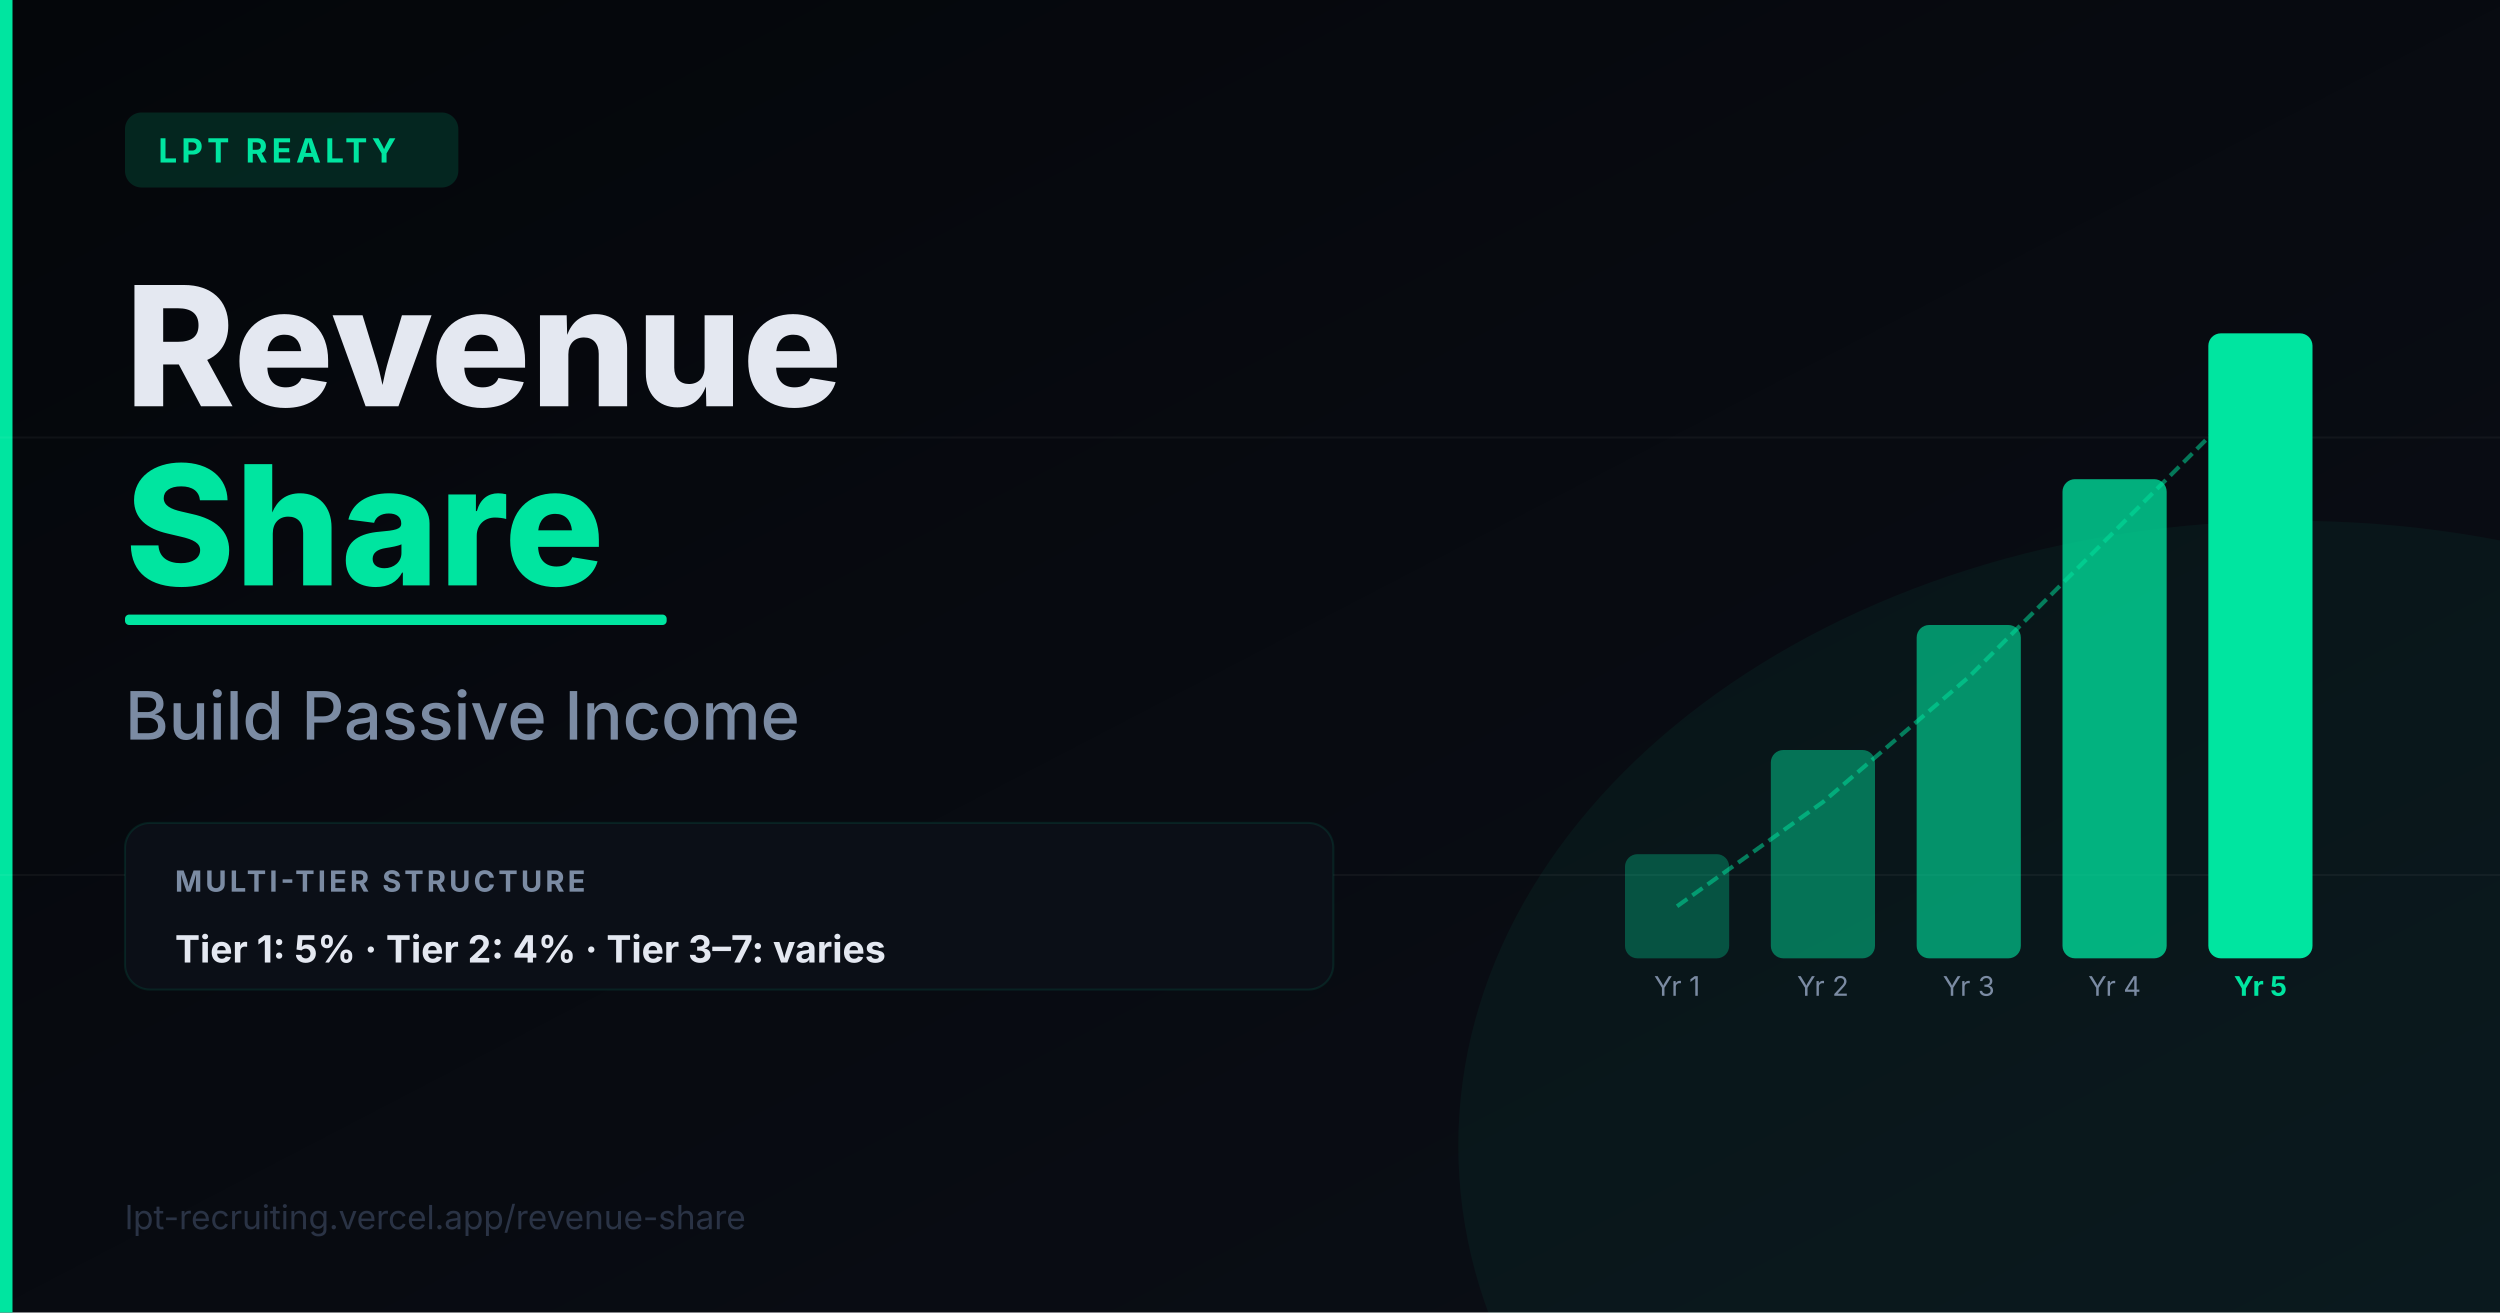
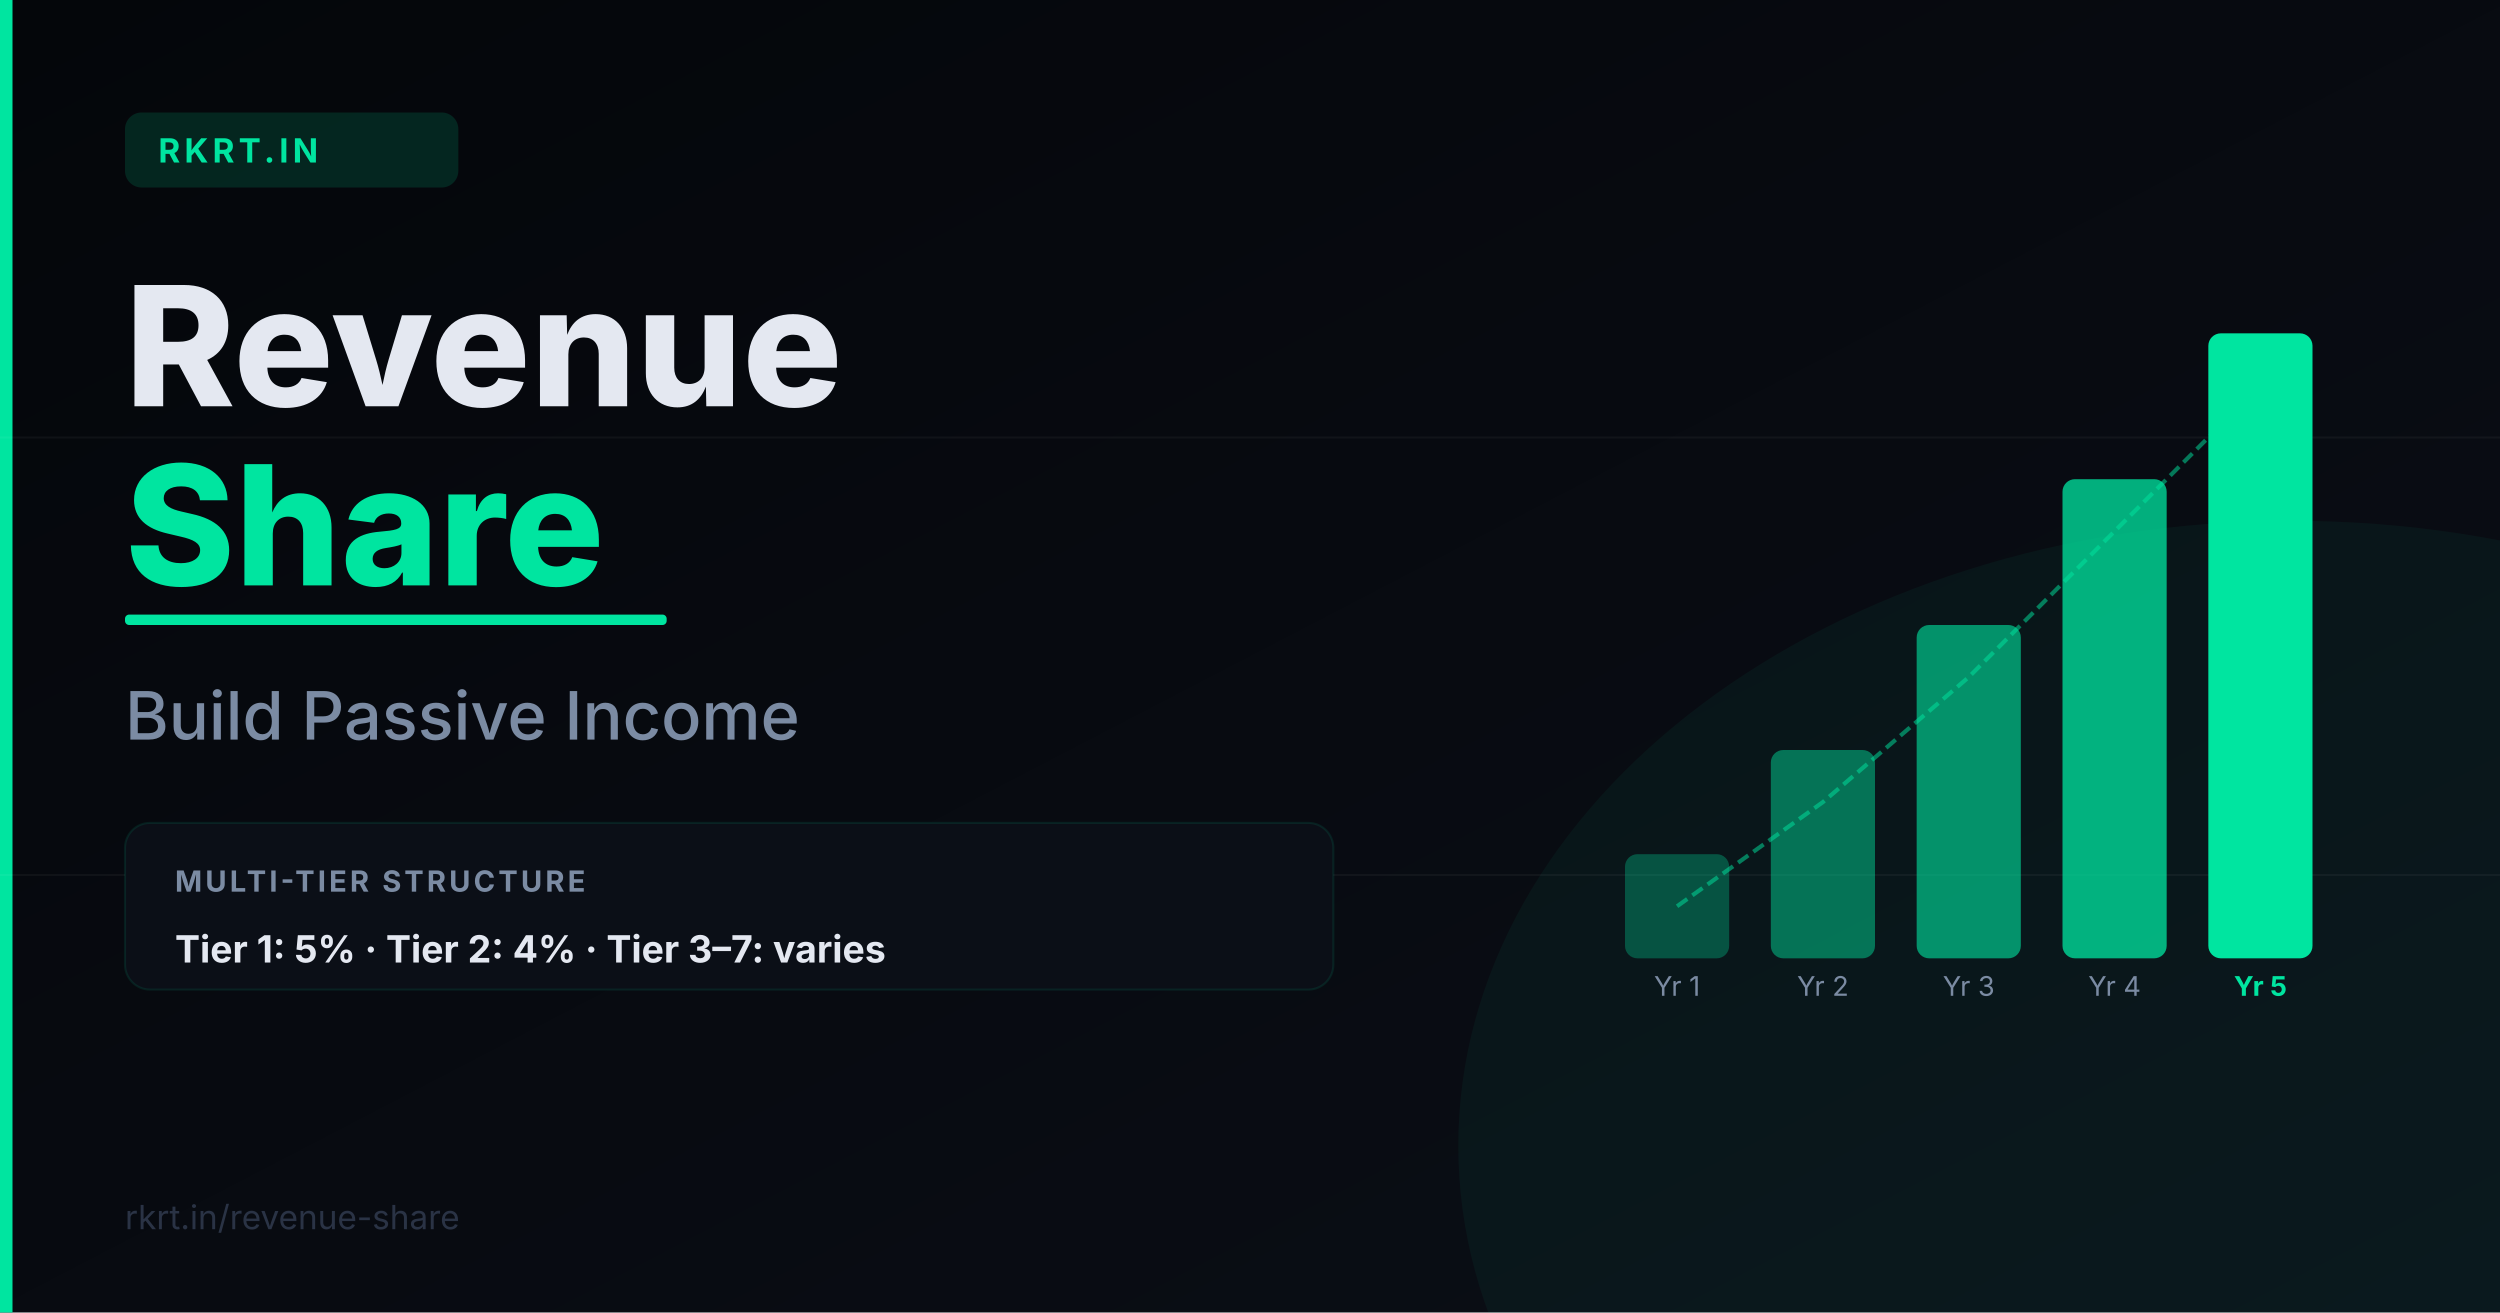
<svg xmlns="http://www.w3.org/2000/svg" width="1200" height="630" viewBox="0 0 1200 630">
  <defs>
    <linearGradient id="bg" x1="0" y1="0" x2="1" y2="1">
      <stop offset="0%" stop-color="#04060A" />
      <stop offset="100%" stop-color="#0B0F17" />
    </linearGradient>
    <linearGradient id="greengrad" x1="0" y1="1" x2="0" y2="0">
      <stop offset="0%" stop-color="#00E5A0" stop-opacity="0" />
      <stop offset="100%" stop-color="#00E5A0" stop-opacity="0.8" />
    </linearGradient>
  </defs>
  <rect width="1200" height="630" fill="url(#bg)" />
  <ellipse cx="1100" cy="550" rx="400" ry="300" fill="#00E5A0" fill-opacity="0.05" />
  <rect x="0" y="0" width="6" height="630" fill="#00E5A0" />
  <line x1="0" y1="210" x2="1200" y2="210" stroke="rgba(255,255,255,0.04)" stroke-width="1" />
  <line x1="0" y1="420" x2="1200" y2="420" stroke="rgba(255,255,255,0.04)" stroke-width="1" />
  <rect x="60" y="54" width="160" height="36" rx="8" fill="#00E5A0" fill-opacity="0.14" />
-   <text x="76" y="78" font-family="system-ui, -apple-system, sans-serif" font-size="16" font-weight="700" fill="#00E5A0" letter-spacing="2">LPT REALTY</text>
+   <text x="76" y="78" font-family="system-ui, -apple-system, sans-serif" font-size="16" font-weight="700" fill="#00E5A0" letter-spacing="2">RKRT.IN</text>
  <text x="60" y="195" font-family="system-ui, -apple-system, sans-serif" font-size="80" font-weight="800" fill="#E4E8F1">Revenue</text>
  <text x="60" y="281" font-family="system-ui, -apple-system, sans-serif" font-size="80" font-weight="800" fill="#00E5A0">Share</text>
  <rect x="60" y="295" width="260" height="5" rx="2" fill="#00E5A0" />
  <text x="60" y="355" font-family="system-ui, -apple-system, sans-serif" font-size="32" font-weight="500" fill="#7B8BA3">Build Passive Income</text>
  <rect x="60" y="395" width="580" height="80" rx="12" fill="#0B0F17" stroke="rgba(0,229,160,0.1)" stroke-width="1" />
  <text x="84" y="428" font-family="system-ui, -apple-system, sans-serif" font-size="14" font-weight="700" fill="#7B8BA3" letter-spacing="1.5">MULTI-TIER STRUCTURE</text>
  <text x="84" y="462" font-family="system-ui, -apple-system, sans-serif" font-size="18" font-weight="700" fill="#E4E8F1">Tier 1: 5% · Tier 2: 4% · Tier 3–7: varies</text>
  <g transform="translate(780, 120)">
    <rect x="0" y="290" width="50" height="50" rx="6" fill="#00E5A0" fill-opacity="0.3" />
    <rect x="70" y="240" width="50" height="100" rx="6" fill="#00E5A0" fill-opacity="0.45" />
    <rect x="140" y="180" width="50" height="160" rx="6" fill="#00E5A0" fill-opacity="0.6" />
    <rect x="210" y="110" width="50" height="230" rx="6" fill="#00E5A0" fill-opacity="0.75" />
    <rect x="280" y="40" width="50" height="300" rx="6" fill="#00E5A0" />
    <text x="25" y="358" text-anchor="middle" font-family="system-ui, -apple-system, sans-serif" font-size="13" fill="#7B8BA3">Yr 1</text>
    <text x="95" y="358" text-anchor="middle" font-family="system-ui, -apple-system, sans-serif" font-size="13" fill="#7B8BA3">Yr 2</text>
    <text x="165" y="358" text-anchor="middle" font-family="system-ui, -apple-system, sans-serif" font-size="13" fill="#7B8BA3">Yr 3</text>
    <text x="235" y="358" text-anchor="middle" font-family="system-ui, -apple-system, sans-serif" font-size="13" fill="#7B8BA3">Yr 4</text>
    <text x="305" y="358" text-anchor="middle" font-family="system-ui, -apple-system, sans-serif" font-size="13" fill="#00E5A0" font-weight="700">Yr 5</text>
    <polyline points="25,315 95,265 165,205 235,135 305,65" fill="none" stroke="#00E5A0" stroke-width="2" stroke-dasharray="6,3" opacity="0.5" />
  </g>
-   <text x="60" y="590" font-family="system-ui, -apple-system, sans-serif" font-size="16" fill="#2A3345">lpt-recruiting.vercel.app/revenue-share</text>
+   <text x="60" y="590" font-family="system-ui, -apple-system, sans-serif" font-size="16" fill="#2A3345">rkrt.in/revenue-share</text>
</svg>
